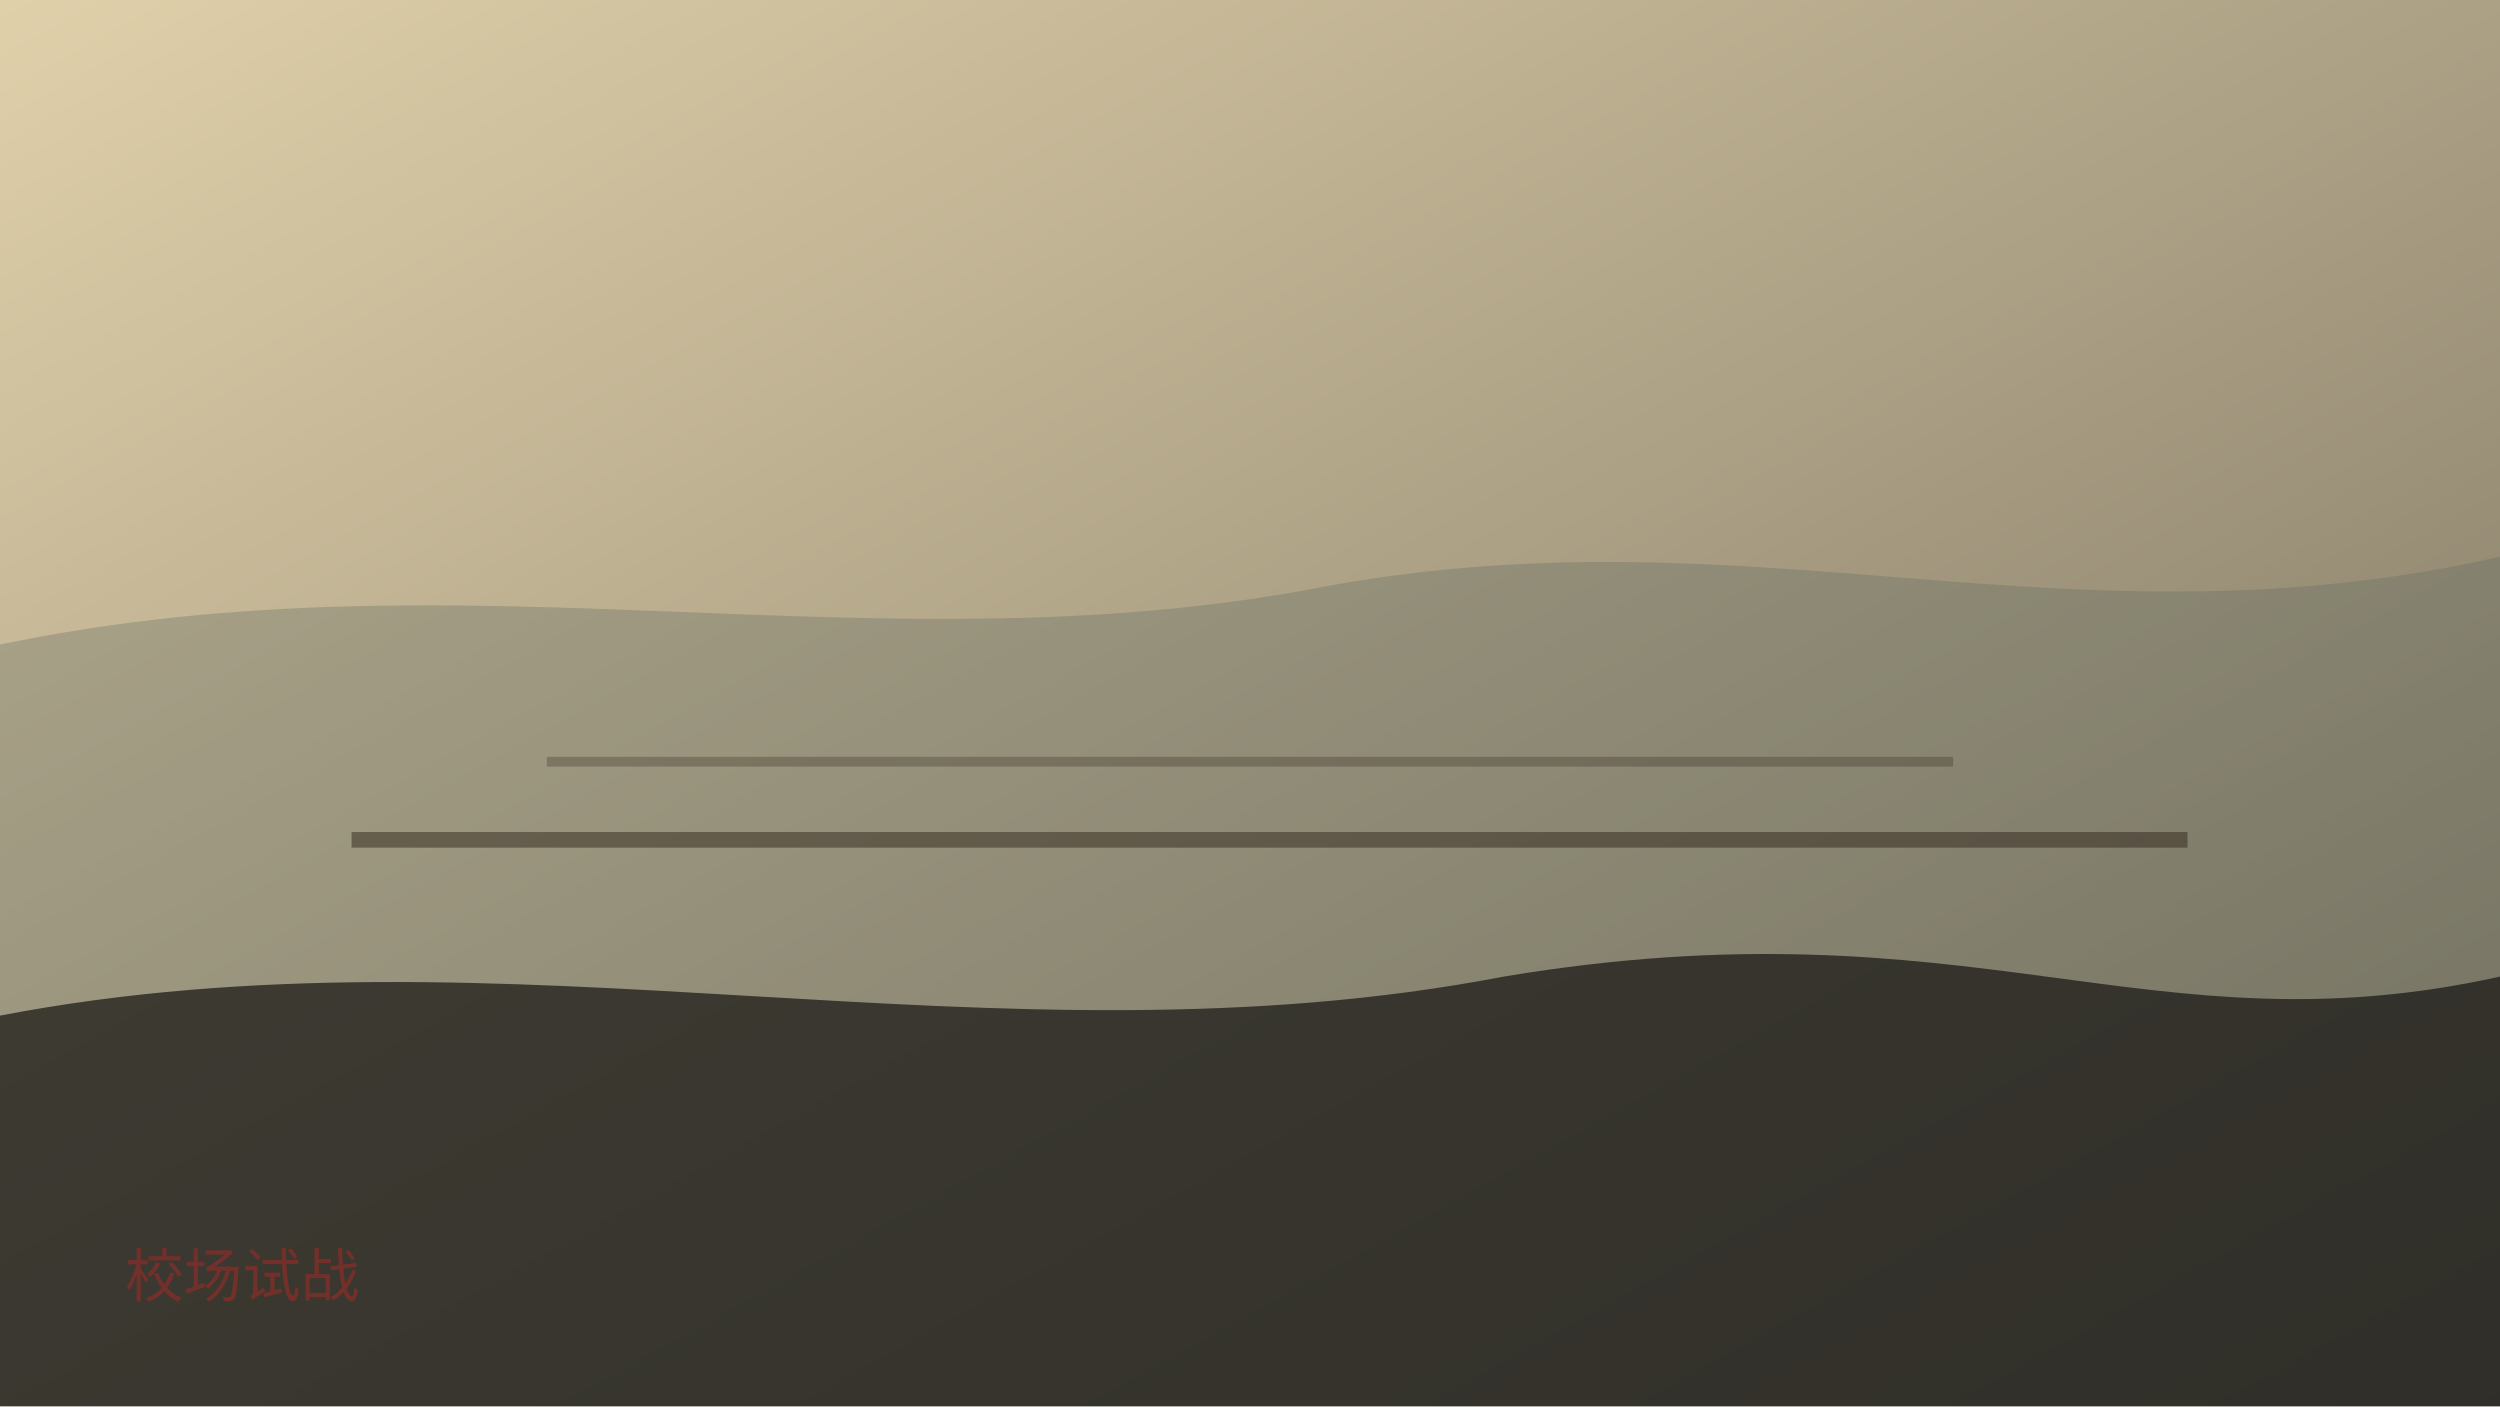
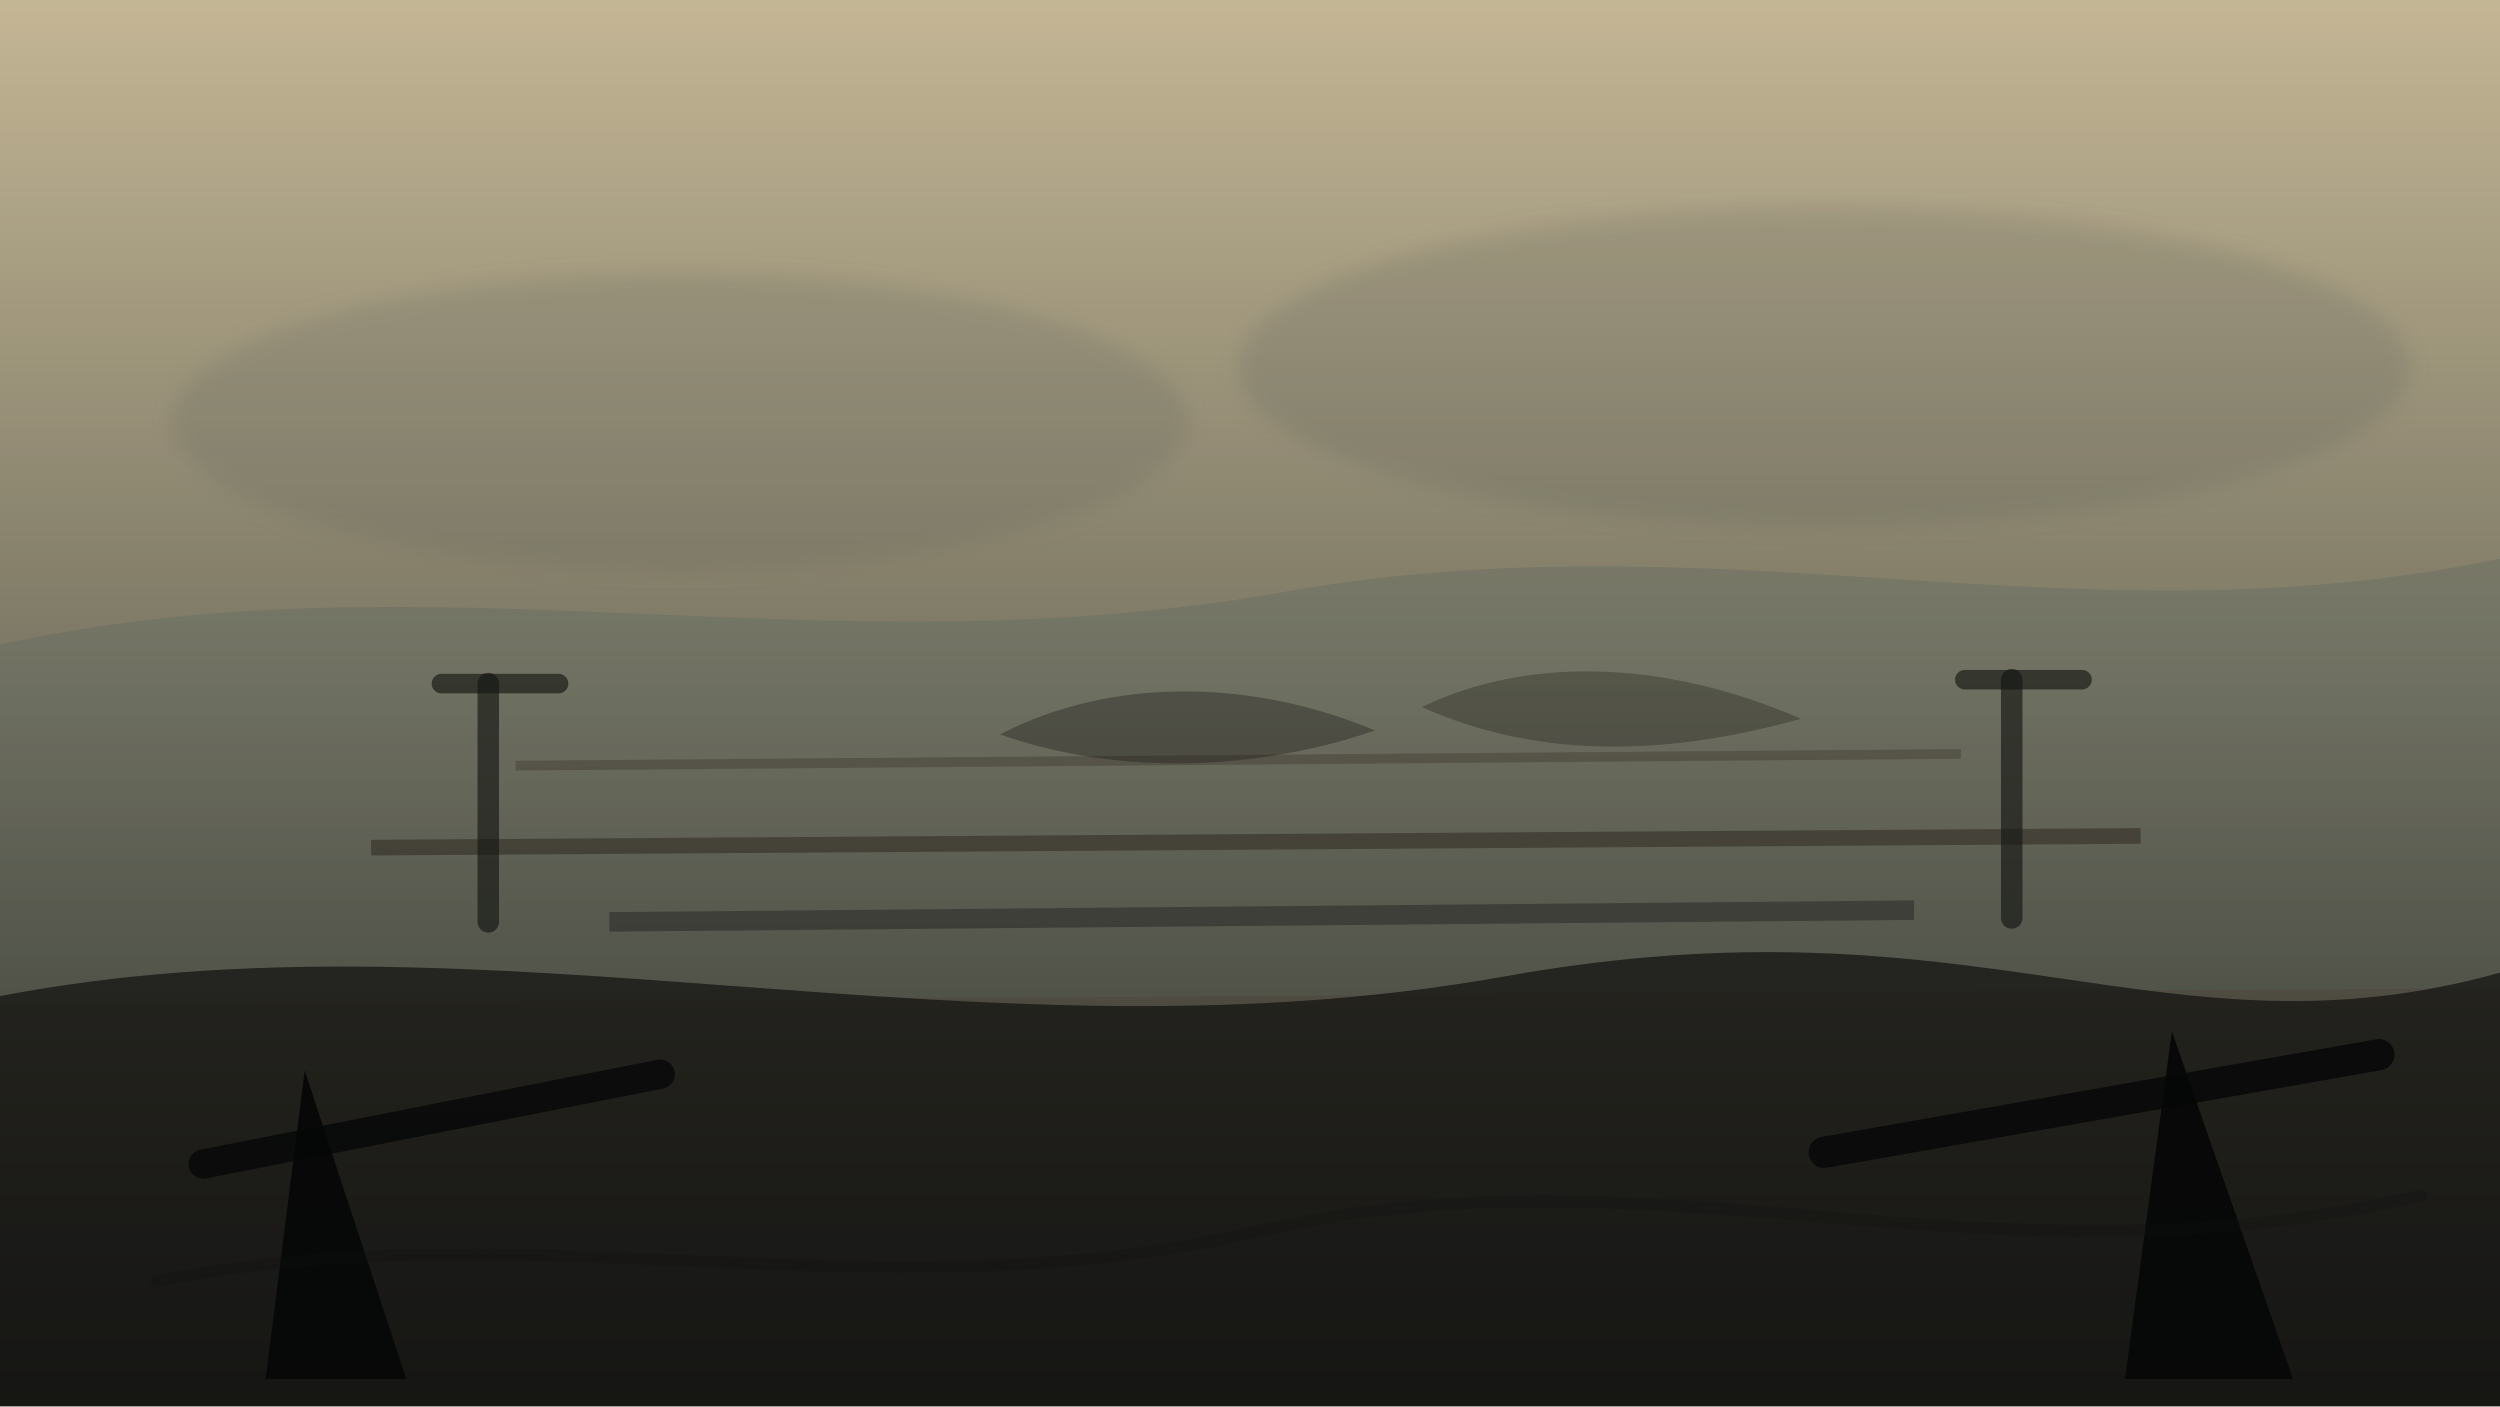
<svg xmlns="http://www.w3.org/2000/svg" width="1280" height="720" viewBox="0 0 1280 720">
  <defs>
-     <linearGradient id="p" x1="0" y1="0" x2="1" y2="1">
+     <linearGradient id="yard" x1="0" y1="0" x2="0" y2="1">
      <stop offset="0" stop-color="#e0d0aa" />
-       <stop offset="1" stop-color="#77705f" />
+       <stop offset="0.48" stop-color="#8c8872" />
+       <stop offset="1" stop-color="#191817" />
    </linearGradient>
+     <filter id="soft" x="-10%" y="-10%" width="120%" height="120%">
+       <feGaussianBlur stdDeviation="5" />
+     </filter>
  </defs>
-   <rect width="1280" height="720" fill="url(#p)" />
-   <path d="M0 330 C240 280 450 345 680 300 C900 260 1060 335 1280 285 L1280 720 L0 720 Z" fill="#5d6760" opacity="0.32" />
-   <path d="M0 520 C260 470 510 550 770 500 C1010 460 1100 540 1280 500 L1280 720 L0 720 Z" fill="#171614" opacity="0.72" />
-   <path d="M180 430 L1120 430" stroke="#2b2118" stroke-width="8" opacity="0.48" />
-   <path d="M280 390 L1000 390" stroke="#2b2118" stroke-width="5" opacity="0.28" />
-   <text x="64" y="664" font-size="30" fill="#7e2e28" opacity="0.84" font-family="serif">校场试战</text>
+   <rect width="1280" height="720" fill="url(#yard)" />
+   <rect width="1280" height="720" fill="#111" opacity="0.08" />
+   <ellipse cx="348" cy="216" rx="260" ry="76" fill="#5e665e" opacity="0.18" filter="url(#soft)" />
+   <ellipse cx="934" cy="188" rx="300" ry="82" fill="#4b5654" opacity="0.16" filter="url(#soft)" />
+   <path d="M0 330 C220 282 420 344 652 304 C882 262 1062 332 1280 286 L1280 506 L0 514 Z" fill="#5b6760" opacity="0.30" />
+   <path d="M0 510 C250 462 500 548 770 500 C1014 456 1108 546 1280 498 L1280 720 L0 720 Z" fill="#171614" opacity="0.76" />
+   <path d="M190 434 L1096 428" stroke="#241d17" stroke-width="8" opacity="0.44" />
+   <path d="M264 392 L1004 386" stroke="#2b2118" stroke-width="5" opacity="0.28" />
+   <path d="M312 472 L980 466" stroke="#0c0d0c" stroke-width="10" opacity="0.34" />
+   <path d="M250 350 L250 472 M1030 348 L1030 470" stroke="#151612" stroke-width="11" stroke-linecap="round" opacity="0.64" />
+   <path d="M226 350 L286 350 M1006 348 L1066 348" stroke="#151612" stroke-width="10" stroke-linecap="round" opacity="0.64" />
+   <path d="M512 376 C570 346 642 348 704 374 C646 394 574 398 512 376 Z" fill="#161512" opacity="0.34" />
+   <path d="M728 362 C786 334 858 340 922 368 C858 386 790 390 728 362 Z" fill="#161512" opacity="0.30" />
+   <path d="M104 596 L338 550" stroke="#060707" stroke-width="15" stroke-linecap="round" opacity="0.80" />
+   <path d="M934 590 L1218 540" stroke="#060707" stroke-width="16" stroke-linecap="round" opacity="0.82" />
+   <path d="M156 548 L208 706 L136 706 Z M1112 528 L1174 706 L1088 706 Z" fill="#050606" opacity="0.88" />
+   <path d="M80 656 C270 618 454 676 646 630 C848 584 1020 664 1240 612" stroke="#111" stroke-width="6" stroke-linecap="round" opacity="0.36" fill="none" />
+   <rect width="1280" height="720" fill="#050606" opacity="0.06" />
</svg>
